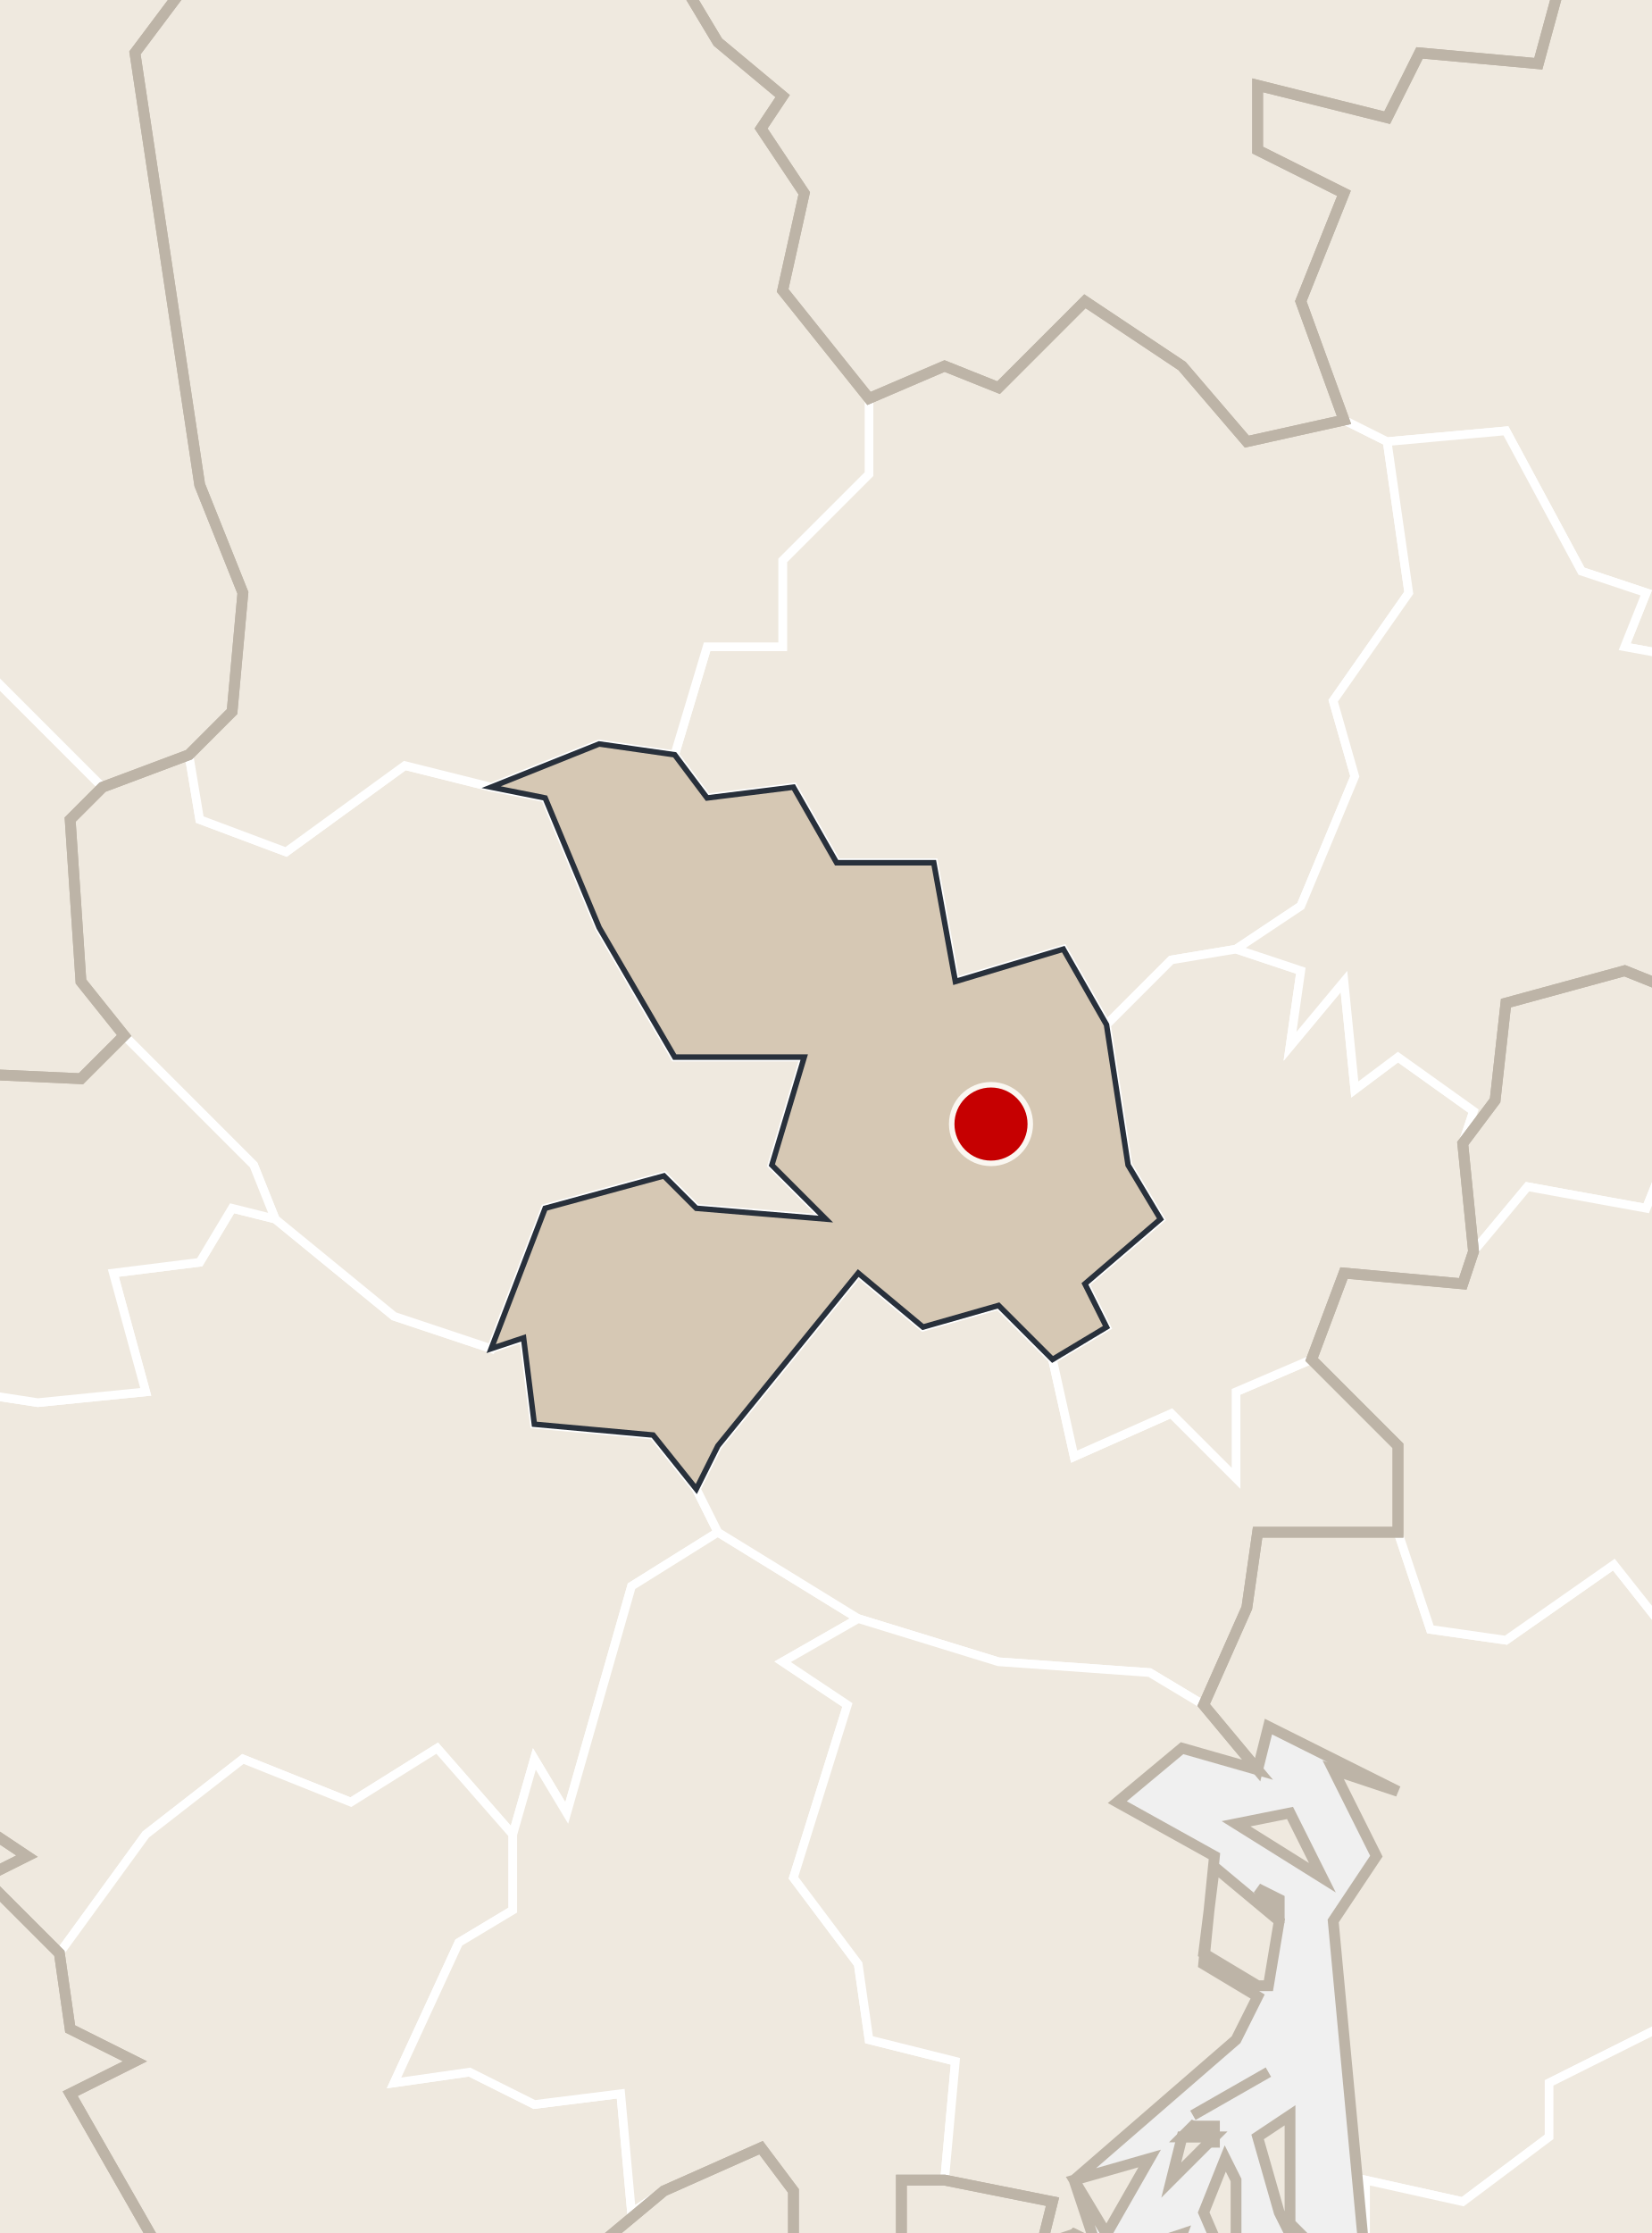
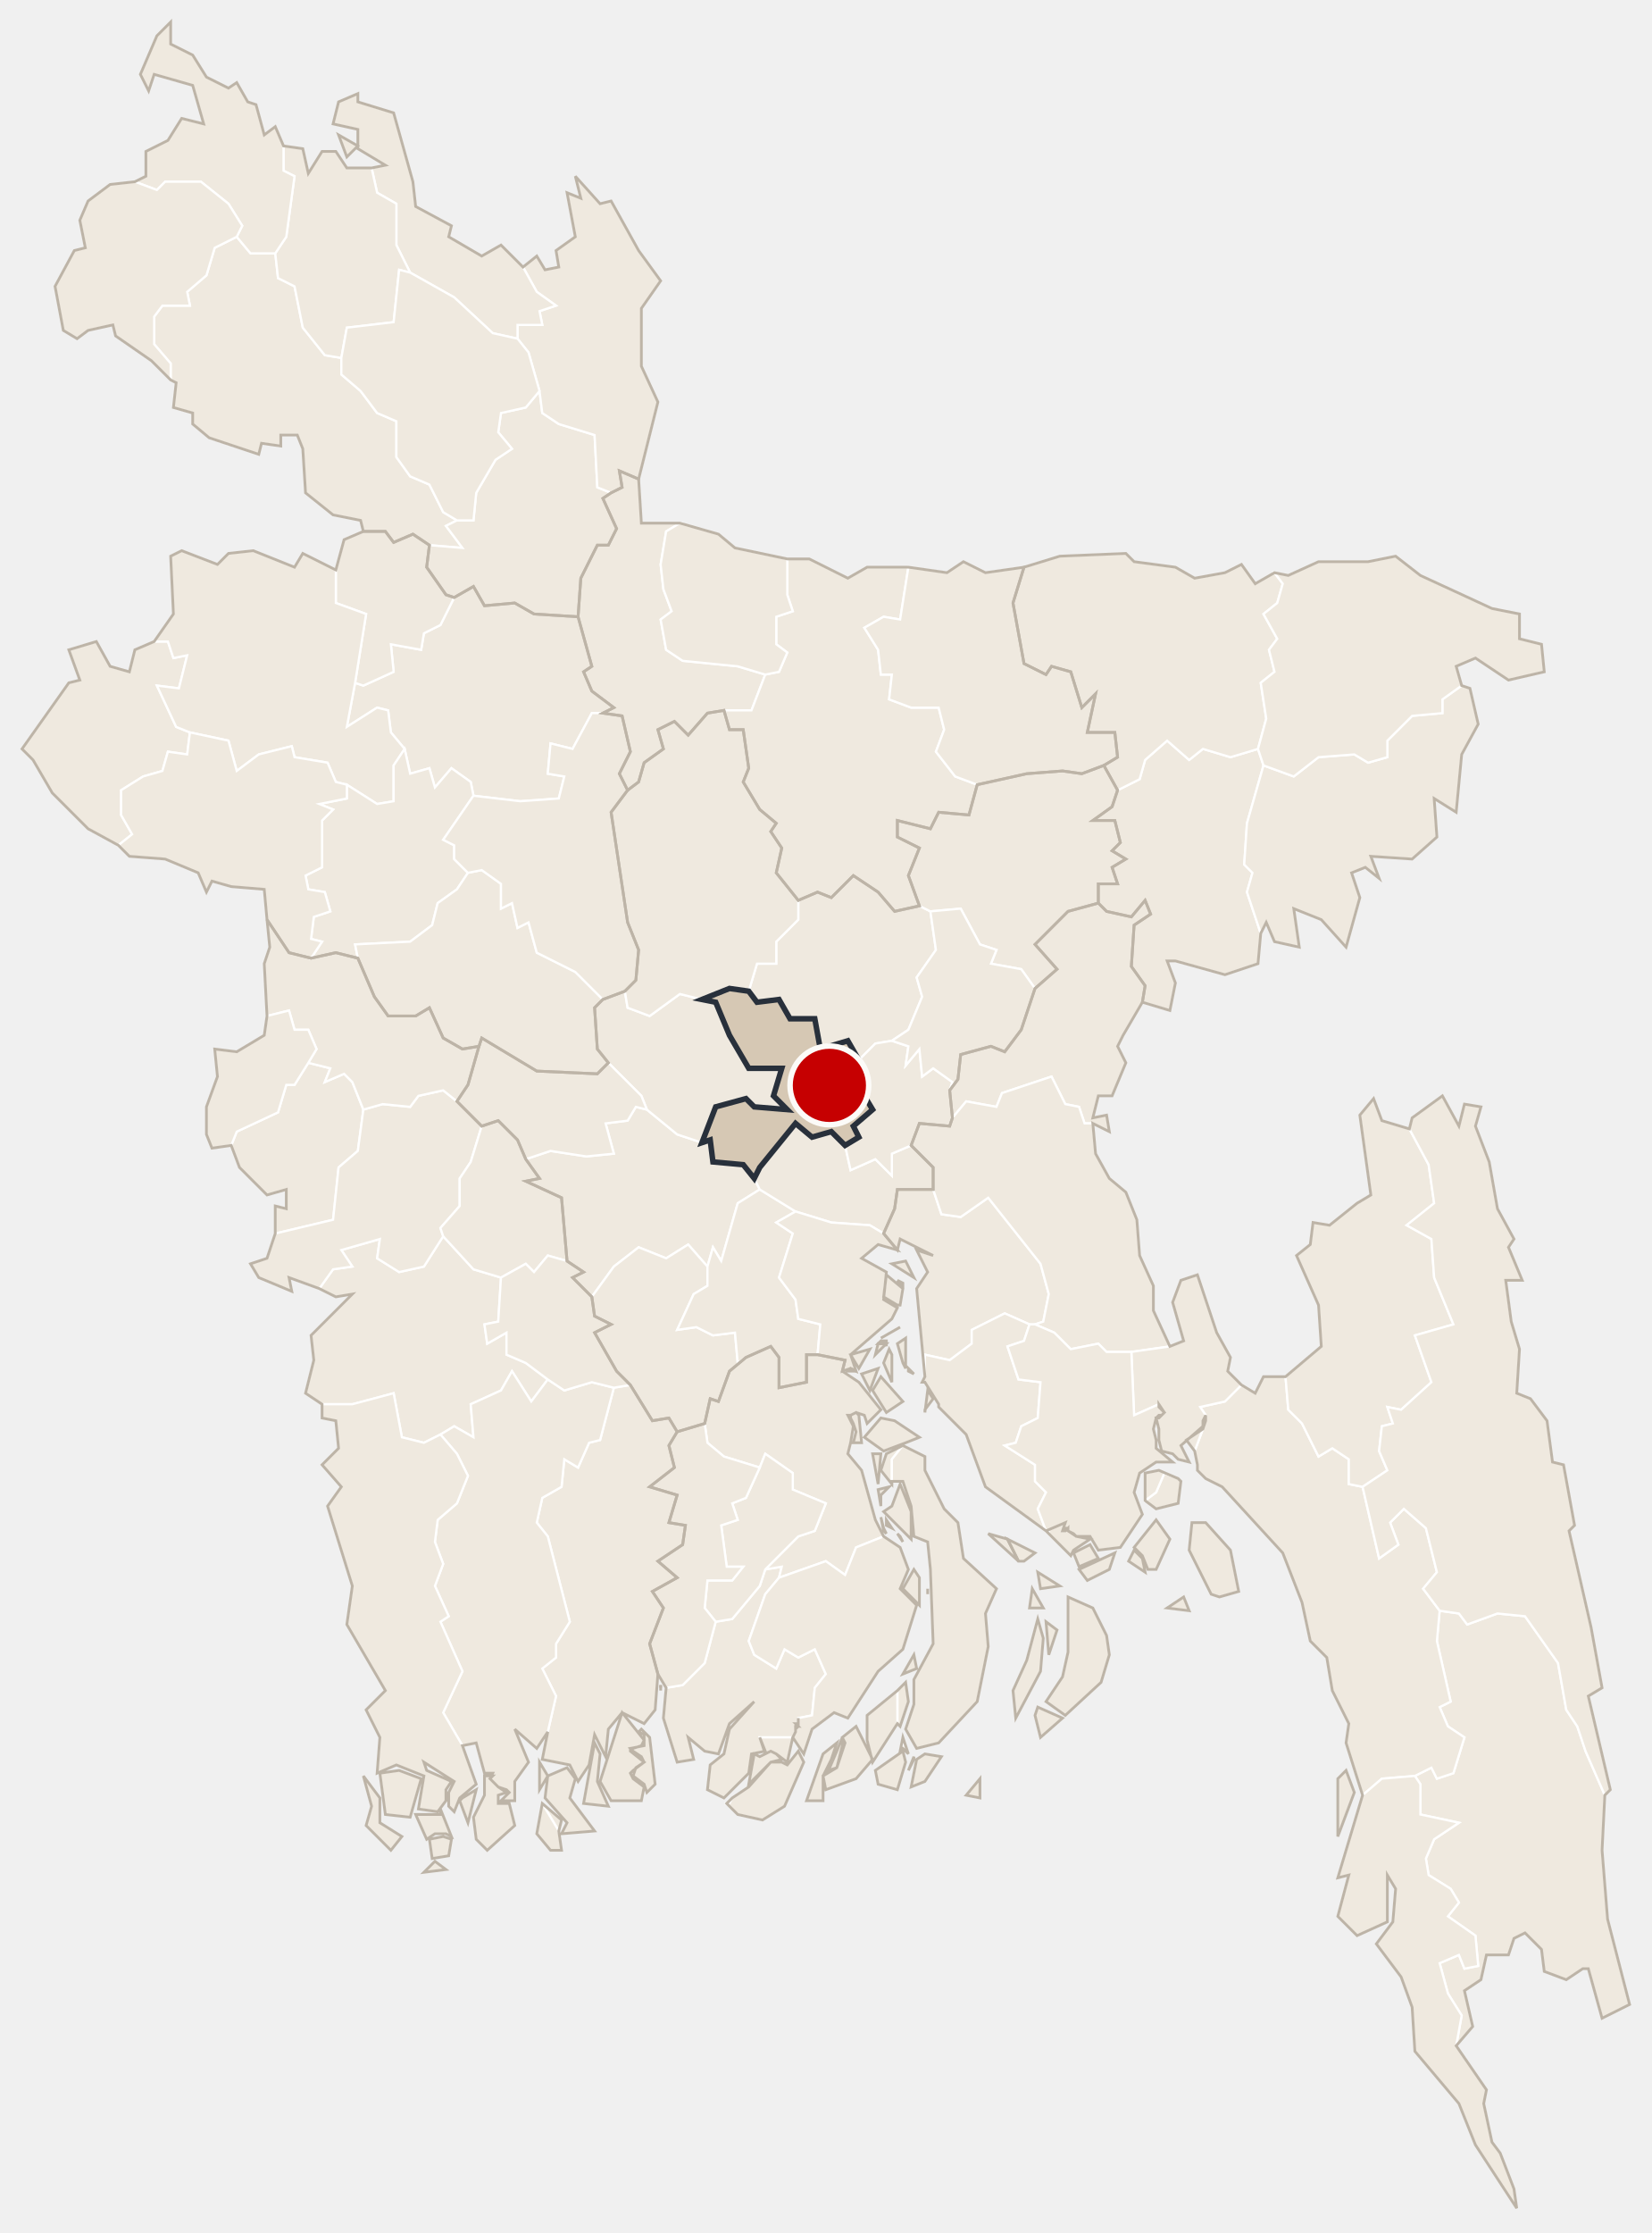
- <svg xmlns="http://www.w3.org/2000/svg" viewBox="209.5 290.1 153.0 206.8">
+ <svg xmlns="http://www.w3.org/2000/svg" viewBox="0 0 600 811">
  <g fill="#EFE9DF" stroke="#FFFFFF" stroke-width=".8">
    <path data-name="Bagerhat" d="M240 613l0 -1l0 2l0 -1zM246 520l-3 -5l-6 1l-8 -13l-6 1l-5 19l-4 1l-4 9l-5 -3l-1 10l-7 4l-2 9l4 5l8 31l-5 8l0 5l-5 4l5 10l-3 13l-2 10l10 2l3 6l4 -6l2 -11l4 8l1 -10l5 -6l8 4l4 -5l1 -13l-3 -11l5 -13l-4 -6l9 -5l-7 -6l9 -6l1 -7l-6 -1l3 -10l-10 -3l9 -7l-2 -8l3 -5zM203 665l1 -4l-7 -6l6 10zM222 654l11 0l1 -5l-4 -3l-1 -2l1 -1l4 -3l-5 -4l0 -1l1 0l3 -1l1 -2l-8 -10l-8 25l4 7zM198 653l8 9l-2 4l12 -1l-9 -12l2 -7l-3 -4l-7 3l-1 8zM218 637l-2 -4l-4 22l9 1l-4 -9l1 -10zM235 651l3 -3l-2 -17l-3 -3l-1 1l2 1l0 2l0 2l-5 1l1 1l3 2l1 2l-3 2l-1 3l4 3l1 3z" />
    <path data-name="Bandarban" d="M575 715l2 0l5 18l10 -5l-8 -31l-2 -25l1 -20l-7 -16l-3 -9l-4 -6l-3 -17l-12 -17l-10 -1l-11 4l-3 -4l-7 -1l-1 11l5 22l-4 2l3 7l6 4l-4 13l-6 2l-2 -4l-6 3l2 3l0 11l14 3l-9 6l-3 7l1 6l8 5l3 5l-4 5l10 7l1 11l-5 1l-2 -5l-7 3l3 11l5 8l-2 11l6 -7l-3 -13l6 -4l2 -9l8 0l2 -6l4 -2l6 6l1 8l8 3l6 -4z" />
    <path data-name="Barguna" d="M274 618l-9 10l-2 9l-5 4l-1 9l6 3l9 -9l1 -7l5 -1l-2 -5l12 0l1 -2l0 -1l0 -1l1 0l-1 -1l1 0l0 -1l0 -1l5 -1l1 -10l4 -5l-4 -9l-6 3l-5 -3l-3 7l-8 -5l-2 -5l6 -17l5 -6l1 -4l-6 1l-2 6l-10 12l-6 1l-4 15l-8 8l-6 1l-1 11l5 16l6 -1l-2 -8l6 5l5 1l4 -11l9 -8zM265 655l1 -2l-2 2l1 0z" />
    <path data-name="Barishal" d="M283 573l17 -6l7 5l4 -10l10 -4l-3 -6l-5 -18l-5 -6l1 -4l1 -6l-1 -2l-1 -2l1 0l2 -1l3 1l1 3l5 -5l-8 -10l-6 -4l1 -4l-10 -2l-4 0l0 10l-10 2l0 -11l-3 -4l-9 4l-6 5l-4 11l-3 -1l-2 9l1 7l6 5l13 4l2 -5l10 7l0 6l12 5l-4 10l-6 2l-12 12l6 -1l-1 4zM322 554l1 0l-1 -2l0 2zM320 551l1 5l0 -1l-1 -4zM325 516l-5 -1l-6 7l7 5l8 -3l5 -2l-9 -6zM336 512l3 -4l-2 -3l-1 8l0 -1zM320 500l-3 5l5 8l6 -4l-8 -9zM311 498l-2 -1l-1 1l3 0zM319 497l-6 2l3 6l3 -8zM323 490l-2 5l3 7l0 -10l-1 -2zM319 488l-1 4l4 -4l-3 0zM320 547l0 -4l3 -3l-4 1l1 6zM319 539l1 -11l-3 0l2 11zM324 538l0 -8l4 -5l-6 3l-2 6l4 5l0 -1zM312 514l-1 -1l-2 1l0 1l1 2l1 3l-1 4l3 0l-1 -10z" />
    <path data-name="Bhola" d="M323 554l1 1l-2 -3l1 2zM324 538l4 0l3 9l1 11l5 2l1 10l1 27l-7 13l0 9l-3 9l4 7l8 -2l14 -15l4 -20l-1 -12l4 -9l-12 -11l-2 -13l-5 -5l-7 -14l0 -5l-8 -4l-4 5l0 8zM327 539l-3 8l-3 2l10 10l0 -10l-4 -10zM337 579l0 -2l0 2zM356 646l-5 6l5 1l0 -7zM336 637l-3 2l-2 10l5 -2l6 -9l-6 -1zM330 637l-2 -6l0 4l1 1l1 1zM327 627l3 -9l-1 -7l-3 3l0 12l1 1zM328 608l5 -2l-1 -5l-4 7zM359 557l11 10l-4 -8l-7 -2zM377 588l-4 15l-5 11l1 10l9 -17l1 -12l-2 -7zM375 577l-1 7l5 0l-4 -7z" />
    <path data-name="Bogura" d="M210 224l-16 -1l-7 -4l-11 1l-4 -7l-7 4l-5 10l-6 3l-1 6l-11 -2l1 10l-11 5l-3 -1l-3 16l11 -7l4 1l1 8l5 6l2 9l7 -2l2 7l6 -7l7 5l1 5l17 2l14 -1l2 -8l-6 -1l1 -11l8 2l7 -13l4 0l4 -2l-8 -6l-3 -7l3 -2l-5 -18z" />
    <path data-name="Brahmanbaria" d="M408 376l7 -12l1 -6l-5 -7l1 -15l6 -4l-2 -5l-5 6l-9 -2l-3 -3l-11 3l-12 12l8 9l-8 7l-5 15l-6 8l-5 -2l-11 3l-1 9l-3 4l1 10l5 -6l11 2l2 -5l18 -6l5 10l5 1l2 6l3 0l6 3l-1 -6l-5 1l2 -8l5 0l5 -12l-3 -6l2 -4z" />
    <path data-name="Chandpur" d="M322 489l0 -2l-2 0l2 1l0 1zM332 499l-2 -2l0 1l2 1zM329 497l0 -11l-3 2l2 7l1 2zM327 482l-7 4l7 -4zM329 458l-5 1l8 5l-3 -6zM339 456l-6 -2l4 8l-4 6l3 32l0 -8l9 2l8 -6l0 -5l12 -6l9 4l2 0l3 -1l2 -10l-3 -11l-19 -24l-10 7l-7 -1l-3 -9l-13 0l-1 7l-4 9l5 6l1 -4l12 6z" />
    <path data-name="Chapainababganj" d="M56 233l-7 3l-2 8l-7 -2l-5 -9l-10 3l4 11l-4 1l-17 24l4 4l7 12l13 13l11 6l5 -4l-4 -7l0 -9l8 -5l7 -2l2 -7l7 1l1 -8l-5 -2l-7 -15l8 1l3 -12l-5 1l-2 -6l-5 0z" />
    <path data-name="Chattogram" d="M523 585l-6 -8l5 -6l-4 -16l-8 -7l-5 5l3 8l-7 5l-6 -26l-5 -1l0 -9l-6 -4l-5 3l-6 -12l-5 -5l-1 -12l-8 0l-3 6l-5 -3l-6 6l-9 2l2 3l0 1l0 1l-1 3l-3 8l1 5l0 1l0 1l3 3l6 3l22 24l7 18l3 14l6 6l2 12l6 12l-1 7l6 19l7 -6l12 -1l6 -3l2 4l6 -2l4 -13l-6 -4l-3 -7l4 -2l-5 -22l1 -11zM443 580l7 -2l-3 -15l-9 -10l-5 0l-1 10l8 16l3 1zM428 537l-5 -2l-3 7l-4 3l4 3l8 -2l1 -8l-1 -1z" />
    <path data-name="Chuadanga" d="M128 393l-3 -3l-7 3l2 -5l-8 -2l-5 8l-3 0l-3 10l-15 7l-2 5l3 8l10 10l7 -2l0 7l-4 -1l0 10l21 -5l2 -19l7 -6l2 -15l-4 -10z" />
    <path data-name="Cox's Bazar" d="M514 645l-12 1l-7 6l-9 30l4 -1l-4 15l7 7l11 -5l0 -17l3 5l-1 12l-6 8l9 12l4 11l1 16l16 19l6 15l15 23l-1 -7l-5 -13l-3 -4l-3 -14l1 -5l-11 -16l2 -11l-5 -8l-3 -11l7 -3l2 5l5 -1l-1 -11l-10 -7l4 -5l-3 -5l-8 -5l-1 -6l3 -7l9 -6l-14 -3l0 -11l-2 -3zM486 667l6 -16l-3 -8l-3 3l0 21z" />
    <path data-name="Cumilla" d="M346 406l-1 3l-11 -1l-3 8l8 8l0 8l3 9l7 1l10 -7l19 24l3 11l-2 10l-3 1l7 3l6 6l10 -2l3 3l9 0l14 -2l-6 -13l0 -9l-5 -11l-1 -13l-4 -10l-6 -5l-5 -9l-1 -11l-3 0l-2 -6l-5 -1l-5 -10l-18 6l-2 5l-11 -2l-5 6z" />
    <path data-name="Dhaka" d="M272 360l-7 -1l-10 4l5 1l5 12l7 12l12 0l-3 10l5 5l-12 -1l-3 -3l-11 3l-5 13l3 -1l1 8l11 1l4 5l2 -4l13 -16l6 5l7 -2l5 5l5 -3l-2 -4l7 -6l-3 -5l-2 -13l-4 -7l-10 3l-2 -11l-9 0l-4 -7l-8 1l-3 -4z" />
    <path data-name="Dinajpur" d="M156 198l12 1l-6 -8l4 -2l-5 -3l-5 -10l-7 -3l-5 -7l0 -13l-7 -3l-6 -8l-7 -6l0 -6l-6 -1l-8 -10l-3 -15l-6 -3l-1 -9l-9 0l-5 -6l-8 4l-3 10l-7 6l1 5l-10 0l-3 4l0 10l6 7l0 6l2 1l-1 9l7 2l0 4l6 5l18 6l1 -4l7 1l0 -4l6 0l2 5l1 16l10 8l10 2l1 4l8 0l3 4l7 -3l6 4z" />
    <path data-name="Faridpur" d="M255 415l-9 -3l-11 -9l-4 -1l-3 5l-8 1l3 11l-10 1l-13 -2l-9 3l5 7l-5 1l13 6l2 23l6 4l-4 2l7 7l8 -11l9 -7l10 4l8 -5l7 8l2 -7l3 5l6 -21l8 -5l-2 -4l-4 -5l-11 -1l-1 -8l-3 1z" />
    <path data-name="Feni" d="M437 519l-6 4l3 4l3 -8zM451 503l-5 -5l1 -5l-5 -9l-7 -21l-6 2l-3 8l4 14l-5 2l-14 2l1 23l9 -4l2 3l-1 1l-1 1l-1 0l1 4l0 4l1 4l4 1l2 2l4 1l-3 -6l8 -7l0 -2l1 -2l-2 -3l9 -2l6 -6z" />
    <path data-name="Gaibandha" d="M222 179l-5 -2l-1 -19l-13 -4l-6 -4l-1 -8l-5 6l-9 2l-1 7l5 6l-6 4l-7 12l-1 10l-6 0l-4 2l6 8l-12 -1l-1 8l7 10l3 1l7 -4l4 7l11 -1l7 4l16 1l1 -14l6 -12l4 0l3 -6l-5 -11l3 -2z" />
    <path data-name="Gazipur" d="M312 385l6 -6l6 -1l6 -4l5 -12l-2 -7l7 -10l-2 -14l-4 -2l-9 2l-6 -7l-9 -6l-8 8l-5 -2l-7 3l0 7l-8 8l0 8l-7 0l-3 10l3 4l8 -1l4 7l9 0l2 11l10 -3l4 7z" />
    <path data-name="Gopalganj" d="M271 493l-3 2l-1 -11l-8 1l-6 -3l-7 1l6 -13l5 -3l0 -7l-7 -8l-8 5l-10 -4l-9 7l-8 11l1 7l6 3l-6 3l8 14l5 5l8 13l6 -1l3 5l10 -3l2 -9l3 1l4 -11l6 -5z" />
    <path data-name="Habiganj" d="M415 364l10 3l2 -10l-3 -8l3 0l18 5l12 -4l1 -11l-5 -15l2 -7l-3 -3l1 -15l6 -21l-2 -6l-10 3l-10 -3l-5 4l-8 -7l-8 7l-2 7l-8 4l-2 6l-7 5l8 0l2 8l-3 3l5 3l-5 3l2 6l-7 0l0 7l3 3l9 2l5 -6l2 5l-6 4l-1 15l5 7l-1 6z" />
    <path data-name="Jamalpur" d="M263 258l10 0l5 -13l-10 -3l-20 -2l-6 -4l-2 -11l4 -3l-3 -8l-1 -9l2 -12l5 -3l-14 0l-1 -16l-7 -3l1 6l-4 2l-3 2l5 11l-3 6l-4 0l-6 12l-1 14l5 18l-3 2l3 7l8 6l-4 2l7 1l3 13l-4 8l3 6l4 -3l2 -7l7 -5l-2 -7l6 -3l5 5l7 -8l6 -1z" />
    <path data-name="Jashore" d="M191 495l-7 -3l0 -8l-7 4l-1 -7l5 -1l1 -16l-10 -3l-11 -12l-7 11l-9 2l-8 -5l1 -7l-14 4l4 6l-7 1l-5 7l6 3l6 -1l-15 15l1 9l-3 12l6 4l11 0l15 -4l3 16l8 2l6 -3l5 -3l7 4l-1 -12l11 -5l4 -7l7 11l6 -8l-8 -6z" />
    <path data-name="Jhalokati" d="M278 570l12 -12l6 -2l4 -10l-12 -5l0 -6l-10 -7l-2 5l-5 11l-5 2l2 6l-6 2l2 15l6 0l-4 5l-9 0l-1 10l4 5l6 -1l10 -12l2 -6z" />
    <path data-name="Jhenaidah" d="M166 400l-5 -4l-9 2l-3 4l-10 -1l-7 2l-2 15l-7 6l-2 19l-21 5l-3 9l-6 2l3 5l12 5l-1 -5l11 4l5 -7l7 -1l-4 -6l14 -4l-1 7l8 5l9 -2l7 -11l-1 -3l7 -8l0 -10l4 -6l4 -13l-9 -9z" />
    <path data-name="Joypurhat" d="M165 217l-3 -1l-7 -10l1 -8l-6 -4l-7 3l-3 -4l-8 0l-7 3l-3 11l0 12l11 4l-4 25l3 1l11 -5l-1 -10l11 2l1 -6l6 -3l5 -10z" />
    <path data-name="Khagrachhari" d="M495 540l9 -6l-3 -7l1 -9l4 -1l-2 -6l5 1l11 -10l-6 -17l14 -4l-7 -17l-1 -14l-9 -5l10 -8l-2 -14l-7 -13l-10 -3l-3 -8l-5 6l4 29l-5 3l-10 8l-6 -1l-1 8l-5 4l8 18l1 15l-13 11l1 12l5 5l6 12l5 -3l6 4l0 9l5 1z" />
    <path data-name="Khulna" d="M223 504l-8 -2l-10 3l-6 -4l-6 8l-7 -11l-4 7l-11 5l1 12l-7 -4l-5 3l6 7l4 8l-4 10l-7 6l-1 8l3 8l-3 8l5 11l-3 2l8 18l-7 15l7 12l5 -1l3 11l3 0l-1 2l3 3l3 1l1 1l-1 1l-2 2l5 0l0 -7l5 -7l-5 -12l8 7l4 -6l3 -13l-5 -10l5 -4l0 -5l5 -8l-8 -31l-4 -5l2 -9l7 -4l1 -10l5 3l4 -9l4 -1l5 -19zM197 655l-2 11l5 6l4 0l-1 -7l-6 -10zM196 640l0 10l3 -5l-3 -5zM167 654l3 8l3 -12l-5 3l-1 1zM179 645l-3 0l0 7l-4 8l1 8l4 4l10 -9l-2 -8l-4 0l0 -3l3 -1l-3 -2l-3 -3l1 -1z" />
    <path data-name="Kishoreganj" d="M399 328l0 -7l7 0l-2 -6l5 -3l-5 -3l3 -3l-2 -8l-8 0l7 -5l2 -6l-5 -9l-8 3l-7 -1l-13 1l-18 4l-3 11l-11 -1l-3 6l-12 -3l0 6l8 4l-4 10l4 11l4 2l11 -1l7 13l6 2l-2 5l11 2l5 7l8 -7l-8 -9l12 -12l11 -3z" />
    <path data-name="Kurigram" d="M232 174l7 -28l-6 -13l0 -21l7 -10l-8 -11l-10 -18l-4 1l-9 -10l2 8l-5 -2l3 16l-7 5l1 6l-5 1l-3 -5l-5 4l5 9l7 5l-6 2l1 5l-9 0l0 5l4 5l4 14l1 8l6 4l13 4l1 19l5 2l4 -2l-1 -6l7 3z" />
    <path data-name="Kushtia" d="M174 380l-6 1l-7 -4l-5 -11l-5 3l-10 0l-5 -7l-6 -14l-8 -2l-9 2l-8 -2l-8 -12l1 10l-2 6l1 19l8 -2l2 7l5 0l3 7l-3 5l8 2l-2 5l7 -3l3 3l4 10l7 -2l10 1l3 -4l9 -2l5 4l4 -6l4 -14z" />
    <path data-name="Lakshmipur" d="M370 567l2 0l4 -3l-10 -5l4 8zM341 511l10 10l7 19l22 16l-3 -8l3 -6l-4 -4l0 -6l-11 -7l4 -1l2 -6l6 -3l1 -13l-8 -1l-4 -12l6 -2l2 -6l-9 -4l-12 6l0 5l-8 6l-9 -2l0 8l-1 2l1 0l5 8l0 1zM381 556l-1 0l1 1l0 -1z" />
    <path data-name="Lalmonirhat" d="M190 97l-8 -8l-7 4l-12 -7l1 -4l-13 -7l-1 -9l-7 -25l-13 -4l0 -3l-7 3l-2 8l9 2l0 7l10 6l-5 1l2 9l7 4l0 15l5 10l16 9l14 13l9 2l0 -5l9 0l-1 -5l6 -2l-7 -5l-5 -9zM123 49l3 8l4 -4l-7 -4z" />
    <path data-name="Madaripur" d="M297 492l1 -11l-8 -2l-1 -7l-6 -8l5 -16l-6 -4l7 -4l-13 -8l-8 5l-6 21l-3 -5l-2 7l0 7l-5 3l-6 13l7 -1l6 3l8 -1l1 11l3 -2l9 -4l3 4l0 11l10 -2l0 -10l4 0z" />
    <path data-name="Magura" d="M191 421l-3 -7l-7 -7l-6 2l-4 13l-4 6l0 10l-7 8l1 3l11 12l10 3l9 -5l3 3l5 -6l7 2l-2 -23l-13 -6l5 -1l-5 -7z" />
    <path data-name="Manikganj" d="M255 363l-8 -2l-11 8l-8 -3l-1 -6l-8 3l-3 3l1 15l4 5l12 12l2 5l11 9l9 3l5 -13l11 -3l3 3l12 1l-5 -5l3 -10l-12 0l-7 -12l-5 -12l-5 -1z" />
    <path data-name="Meherpur" d="M112 386l3 -5l-3 -7l-5 0l-2 -7l-8 2l-1 7l-10 6l-8 -1l1 10l-4 11l0 10l2 5l7 -1l2 -5l15 -7l3 -10l3 0l5 -8z" />
    <path data-name="Moulvibazar" d="M458 339l2 -4l3 7l9 2l-2 -14l10 4l9 10l5 -18l-3 -9l5 -2l5 4l-3 -8l15 1l9 -8l-1 -14l8 5l2 -21l6 -11l-3 -13l-3 -1l-7 5l0 5l-11 1l-9 9l0 6l-7 2l-5 -3l-13 1l-9 7l-11 -4l-6 21l-1 15l3 3l-2 7l5 15z" />
    <path data-name="Munshiganj" d="M339 432l0 -8l-8 -8l-7 3l0 8l-6 -6l-9 4l-2 -9l-5 -5l-7 2l-6 -5l-13 16l-2 4l2 4l13 8l13 4l14 1l5 3l4 -9l1 -7l13 0z" />
    <path data-name="Mymensingh" d="M334 329l-4 -11l4 -10l-8 -4l0 -6l12 3l3 -6l11 1l3 -11l-8 -3l-7 -9l3 -8l-2 -8l-10 0l-8 -3l1 -9l-4 0l-1 -9l-5 -8l7 -4l6 1l3 -19l-15 0l-7 4l-14 -7l-8 0l0 13l2 6l-6 2l0 10l4 3l-3 7l-5 1l-5 13l-10 0l2 7l5 0l2 14l-2 5l6 10l6 5l-2 3l4 6l-2 9l8 10l7 -3l5 2l8 -8l9 6l6 7l9 -2z" />
    <path data-name="Naogaon" d="M129 248l4 -25l-11 -4l0 -12l-12 -6l-3 5l-15 -6l-9 1l-4 4l-13 -5l-4 2l1 21l-7 10l5 0l2 6l5 -1l-3 12l-8 -1l7 15l5 2l14 3l3 11l8 -6l12 -3l1 4l12 2l3 7l4 1l11 7l6 -1l0 -13l4 -6l-5 -6l-1 -8l-4 -1l-11 7l3 -16z" />
    <path data-name="Narail" d="M206 458l-7 -2l-5 6l-3 -3l-9 5l-1 16l-5 1l1 7l7 -4l0 8l7 3l8 6l6 4l10 -3l8 2l6 -1l-5 -5l-8 -14l6 -3l-6 -3l-1 -7l-7 -7l4 -2l-6 -4z" />
    <path data-name="Narayanganj" d="M345 396l1 -3l-7 -5l-4 3l-1 -10l-5 6l1 -7l-6 -2l-6 1l-6 6l2 13l3 5l-7 6l2 4l-5 3l2 9l9 -4l6 6l0 -8l7 -3l3 -8l11 1l1 -3l-1 -10z" />
    <path data-name="Narsingdi" d="M376 359l-5 -7l-11 -2l2 -5l-6 -2l-7 -13l-11 1l2 14l-7 10l2 7l-5 12l-6 4l6 2l-1 7l5 -6l1 10l4 -3l7 5l-1 3l3 -4l1 -9l11 -3l5 2l6 -8l5 -15z" />
    <path data-name="Natore" d="M130 348l-1 -5l20 -1l8 -6l2 -8l7 -5l4 -6l-5 -5l0 -5l-4 -2l11 -16l-1 -5l-7 -5l-6 7l-2 -7l-7 2l-2 -9l-4 6l0 13l-6 1l-11 -7l0 5l-10 2l5 2l-4 4l0 17l-6 3l1 5l6 1l2 7l-6 2l-1 8l4 1l-4 6l9 -2l8 2z" />
    <path data-name="Netrakona" d="M401 278l5 -3l-1 -9l-10 0l3 -14l-5 5l-4 -13l-7 -2l-2 3l-8 -4l-4 -22l4 -13l-14 2l-8 -4l-6 4l-14 -2l-3 19l-6 -1l-7 4l5 8l1 9l4 0l-1 9l8 3l10 0l2 8l-3 8l7 9l8 3l18 -4l13 -1l7 1l8 -3z" />
    <path data-name="Nilphamari" d="M124 130l2 -11l17 -2l2 -19l4 1l-5 -10l0 -15l-7 -4l-2 -9l-9 0l-4 -6l-5 0l-5 8l-2 -9l-7 -1l0 9l4 2l-3 22l-4 6l1 9l6 3l3 15l8 10l6 1z" />
    <path data-name="Noakhali" d="M374 481l-2 6l-6 2l4 12l8 1l-1 13l-6 3l-2 6l-4 1l11 7l0 6l4 4l-3 6l3 8l7 -3l-1 3l1 -1l1 0l0 1l2 1l1 1l5 0l3 5l8 -1l8 -12l-3 -8l2 -7l6 -4l6 0l-6 -5l0 -3l-1 -4l1 -4l1 -1l1 0l1 -1l-1 -1l-1 -1l0 -1l-9 4l-1 -23l-9 0l-3 -3l-10 2l-6 -6l-7 -3l-2 0zM435 534l3 3l-3 -3zM428 537l-7 -3l-5 1l0 10l4 -3l3 -7l5 2zM381 557l8 8l1 -2l6 -4l-5 -1l-3 -2l0 -1l-1 1l-1 0l1 -3l-7 3l1 0l0 1zM376 623l2 8l8 -7l-9 -4l-1 3zM381 601l3 -9l-4 -3l1 12zM420 552l-8 10l3 3l2 5l3 0l5 -11l-5 -7zM397 584l-9 -4l0 20l-2 9l-6 9l7 5l13 -12l3 -10l-1 -7l-5 -10zM432 585l-2 -5l-6 4l8 1zM385 576l-8 -5l1 6l7 -1zM403 570l2 -6l-13 6l3 4l8 -4zM396 561l-6 3l2 5l7 -3l-3 -5zM415 566l-3 -3l-2 4l6 4l-1 -5z" />
    <path data-name="Pabna" d="M219 363l-10 -10l-14 -7l-3 -11l-4 2l-2 -9l-4 2l0 -9l-7 -5l-5 1l-4 6l-7 5l-2 8l-8 6l-20 1l1 5l6 14l5 7l10 0l5 -3l5 11l7 4l6 -1l1 -3l20 12l22 1l4 -4l-4 -5l-1 -15l3 -3z" />
    <path data-name="Panchagarh" d="M100 92l4 -6l3 -22l-4 -2l0 -9l-3 -7l-4 3l-3 -11l-3 -1l-4 -7l-3 2l-8 -4l-5 -8l-8 -4l0 -8l-5 5l-6 14l3 6l2 -6l14 4l4 14l-8 -2l-5 8l-8 4l0 9l-4 2l8 3l3 -3l13 0l10 8l5 8l-2 4l5 6l9 0z" />
    <path data-name="Patuakhali" d="M290 624l0 3l-1 1l0 1l-1 2l4 6l3 -9l8 -6l5 2l11 -17l9 -8l5 -16l-6 -6l3 -7l-3 -8l-6 -4l-10 4l-4 10l-7 -5l-17 6l-5 6l-6 17l2 5l8 5l3 -7l5 3l6 -3l4 9l-4 5l-1 10l-5 1zM276 631l2 6l2 -1l2 1l4 3l2 -9l-12 0zM264 655l4 4l9 2l8 -5l7 -16l-2 -4l-4 5l-2 -1l-4 0l-8 9l-6 4l-1 2l-1 0zM322 554l2 1l-1 -1l-1 0zM322 557l-1 -2l0 1l1 1zM328 635l0 -4l-1 5l1 -1zM326 614l-11 9l0 9l2 8l9 -14l0 -12zM326 557l2 3l-1 -2l-1 -1zM331 641l1 -2l0 -1l-2 5l1 -2zM334 573l-2 -3l-4 7l6 6l0 -10zM311 627l-5 4l1 2l-3 9l-5 3l1 5l11 -4l6 -7l-6 -12zM280 636l-4 2l-2 -1l-2 11l6 -6l2 -2l4 -1l-2 -2l-2 -1zM329 640l-1 -4l-10 7l1 5l7 2l3 -10zM299 648l0 -3l3 -6l2 -6l-5 4l-6 17l6 0l0 -6zM306 634l0 -3l-2 5l-3 7l3 -1l2 -8z" />
    <path data-name="Pirojpur" d="M260 589l-4 -5l1 -10l9 0l4 -5l-6 0l-2 -15l6 -2l-2 -6l5 -2l5 -11l-13 -4l-6 -5l-1 -7l-10 3l-3 5l2 8l-9 7l10 3l-3 10l6 1l-1 7l-9 6l7 6l-9 5l4 6l-5 13l3 11l3 5l6 -1l8 -8l4 -15zM240 613l0 -1l0 1z" />
    <path data-name="Rajbari" d="M235 403l-2 -5l-12 -12l-4 4l-22 -1l-20 -12l-1 3l-4 14l-4 6l9 9l6 -2l7 7l3 7l9 -3l13 2l10 -1l-3 -11l8 -1l3 -5l4 1z" />
    <path data-name="Rajshahi" d="M113 348l4 -6l-4 -1l1 -8l6 -2l-2 -7l-6 -1l-1 -5l6 -3l0 -17l4 -4l-5 -2l10 -2l0 -5l-4 -1l-3 -7l-12 -2l-1 -4l-12 3l-8 6l-3 -11l-14 -3l-1 8l-7 -1l-2 7l-7 2l-8 5l0 9l4 7l-5 4l4 4l13 1l12 5l3 7l2 -4l7 2l12 1l1 11l8 12l8 2z" />
    <path data-name="Rangamati" d="M583 652l2 -2l-8 -34l5 -3l-4 -22l-8 -35l2 -2l-4 -22l-4 -1l-2 -15l-6 -8l-5 -2l1 -16l-3 -10l-2 -15l6 0l-5 -12l2 -3l-6 -11l-3 -17l-5 -13l2 -7l-6 -1l-2 8l-6 -11l-11 8l-1 4l7 13l2 14l-10 8l9 5l1 14l7 17l-14 4l6 17l-11 10l-5 -1l2 6l-4 1l-1 9l3 7l-9 6l6 26l7 -5l-3 -8l5 -5l8 7l4 16l-5 6l6 8l7 1l3 4l11 -4l10 1l12 17l3 17l4 6l3 9l7 16z" />
    <path data-name="Rangpur" d="M166 189l6 0l1 -10l7 -12l6 -4l-5 -6l1 -7l9 -2l5 -6l-4 -14l-4 -5l-9 -2l-14 -13l-16 -9l-4 -1l-2 19l-17 2l-2 11l0 6l7 6l6 8l7 3l0 13l5 7l7 3l5 10l5 3z" />
    <path data-name="Satkhira" d="M117 510l0 5l5 1l1 10l-6 6l7 8l-5 7l9 29l-2 14l14 24l-7 7l5 10l-1 13l7 -3l10 4l-2 12l7 1l3 -4l0 -4l2 -3l-9 -4l-1 -3l11 7l-2 4l0 5l2 2l2 -5l6 -5l-5 -14l-7 -12l7 -15l-8 -18l3 -2l-5 -11l3 -8l-3 -8l1 -8l7 -6l4 -10l-4 -8l-6 -7l-6 3l-8 -2l-3 -16l-15 4l-11 0zM158 676l-4 4l8 -1l-4 -3zM161 667l-5 1l1 7l6 -1l1 -6l-3 -1zM160 657l0 2l-9 0l4 9l3 -2l4 0l2 1l-4 -10zM146 667l-8 -5l0 -9l-6 -8l3 11l-2 7l9 9l4 -5zM145 643l-7 1l2 15l9 1l4 -14l-8 -3z" />
    <path data-name="Shariatpur" d="M306 498l3 -1l2 1l-2 -6l15 -13l2 -4l-5 -3l1 -10l-9 -5l6 -5l7 2l-5 -6l-5 -3l-14 -1l-13 -4l-7 4l6 4l-5 16l6 8l1 7l8 2l-1 11l10 2l-1 4zM322 488l-2 -1l-1 1l3 0zM327 474l1 -6l-6 -5l-1 8l5 3l1 0zM328 466l-2 -1l2 2l0 -1zM316 490l-7 2l3 5l4 -7z" />
    <path data-name="Sherpur" d="M278 245l5 -1l3 -7l-4 -3l0 -10l6 -2l-2 -6l0 -13l-19 -4l-6 -5l-14 -4l-5 3l-2 12l1 9l3 8l-4 3l2 11l6 4l20 2l10 3z" />
    <path data-name="Sirajganj" d="M227 360l4 -4l1 -11l-4 -10l-6 -40l6 -8l-3 -6l4 -8l-3 -13l-7 -1l-4 0l-7 13l-8 -2l-1 11l6 1l-2 8l-14 1l-17 -2l-11 16l4 2l0 5l5 5l5 -1l7 5l0 9l4 -2l2 9l4 -2l3 11l14 7l10 10l8 -3z" />
    <path data-name="Sunamganj" d="M406 287l8 -4l2 -7l8 -7l8 7l5 -4l10 3l10 -3l3 -11l-2 -13l5 -4l-2 -8l3 -4l-5 -9l5 -4l2 -7l-3 -4l-7 4l-5 -7l-6 3l-11 2l-7 -4l-15 -2l-3 -3l-24 1l-13 4l-4 13l4 22l8 4l2 -3l7 2l4 13l5 -5l-3 14l10 0l1 9l-5 3l5 9z" />
    <path data-name="Sylhet" d="M459 278l11 4l9 -7l13 -1l5 3l7 -2l0 -6l9 -9l11 -1l0 -5l7 -5l-2 -7l7 -3l12 8l13 -3l-1 -10l-8 -2l0 -9l-10 -2l-26 -12l-9 -7l-10 2l-18 0l-11 5l-5 -1l3 4l-2 7l-5 4l5 9l-3 4l2 8l-5 4l2 13l-3 11l2 6z" />
    <path data-name="Tangail" d="M272 360l3 -10l7 0l0 -8l8 -8l0 -7l-8 -10l2 -9l-4 -6l2 -3l-6 -5l-6 -10l2 -5l-2 -14l-5 0l-2 -7l-6 1l-7 8l-5 -5l-6 3l2 7l-7 5l-2 7l-4 3l-6 8l6 40l4 10l-1 11l-4 4l1 6l8 3l11 -8l8 2l10 -4l7 1z" />
    <path data-name="Thakurgaon" d="M86 86l2 -4l-5 -8l-10 -8l-13 0l-3 3l-8 -3l-9 1l-8 6l-3 7l2 10l-4 1l-7 13l3 16l5 3l4 -3l9 -2l1 4l13 9l7 7l0 -6l-6 -7l0 -10l3 -4l10 0l-1 -5l7 -6l3 -10l8 -4z" />
  </g>
  <g fill="none" stroke="#BDB4A7" stroke-width="1" pointer-events="none">
    <path d="M274 618l-9 10l-2 9l-5 4l-1 9l6 3l9 -9l1 -7l5 -1l-2 -5l2 6l2 -1l2 1l4 3l2 -9l1 -2l0 -1l0 -1l1 0l-1 -1l1 0l0 -1l0 -1l0 3l-1 1l0 1l-1 2l4 6l3 -9l8 -6l5 2l11 -17l9 -8l5 -16l-6 -6l3 -7l-3 -8l-6 -4l-3 -6l-5 -18l-5 -6l1 -4l1 -6l-1 -2l-1 -2l1 0l2 -1l3 1l1 3l5 -5l-8 -10l-6 -4l1 -4l-10 -2l-4 0l0 10l-10 2l0 -11l-3 -4l-9 4l-6 5l-4 11l-3 -1l-2 9l-10 3l-3 5l2 8l-9 7l10 3l-3 10l6 1l-1 7l-9 6l7 6l-9 5l4 6l-5 13l3 11l3 5l-1 11l5 16l6 -1l-2 -8l6 5l5 1l4 -11l9 -8zM240 613l0 -1l0 1zM264 655l4 4l9 2l8 -5l7 -16l-2 -4l-4 5l-2 -1l-4 0l-8 9l-6 4l-2 2zM322 554l2 1l-2 -3l0 2zM320 551l1 5l1 1l-1 -2l-1 -4zM325 516l-5 -1l-6 7l7 5l8 -3l5 -2l-9 -6zM336 512l3 -4l-2 -3l-1 8l0 -1zM320 500l-3 5l5 8l6 -4l-8 -9zM311 498l-2 -1l-1 1l3 0zM319 497l-6 2l3 6l3 -8zM323 490l-2 5l3 7l0 -10l-1 -2zM319 488l-1 4l4 -4l-3 0zM320 547l0 -4l3 -3l-4 1l1 6zM319 539l1 -11l-3 0l2 11zM324 538l4 0l3 9l1 11l5 2l1 10l1 27l-7 13l0 9l-3 9l4 7l8 -2l14 -15l4 -20l-1 -12l4 -9l-12 -11l-2 -13l-5 -5l-7 -14l0 -5l-8 -4l-6 3l-2 6l4 5l0 -1zM312 514l-1 -1l-2 1l0 1l1 2l1 3l-1 4l3 0l-1 -10zM327 539l-3 8l-3 2l10 10l0 -10l-4 -10zM337 579l0 -2l0 2zM356 646l-5 6l5 1l0 -7zM336 637l-3 2l-2 10l5 -2l6 -9l-6 -1zM330 637l-2 -6l-1 5l1 -1l1 1l1 1zM327 627l3 -9l-1 -7l-3 3l-11 9l0 9l2 8l9 -14l1 1zM328 608l5 -2l-1 -5l-4 7zM359 557l11 10l-4 -8l-7 -2zM377 588l-4 15l-5 11l1 10l9 -17l1 -12l-2 -7zM375 577l-1 7l5 0l-4 -7zM326 557l2 3l-1 -2l-1 -1zM331 641l1 -2l0 -1l-2 5l1 -2zM334 573l-2 -3l-4 7l6 6l0 -10zM311 627l-5 4l1 2l-3 9l-5 3l1 5l11 -4l6 -7l-6 -12zM280 636l-4 2l-2 -1l-2 11l6 -6l2 -2l4 -1l-2 -2l-2 -1zM329 640l-1 -4l-10 7l1 5l7 2l3 -10zM299 648l0 -3l3 -6l2 -6l-5 4l-6 17l6 0l0 -6zM306 634l0 -3l-2 5l-3 7l3 -1l2 -8z" />
    <path d="M322 488l0 1l0 -2l-2 0l2 1zM370 567l2 0l4 -3l-10 -5l4 8zM575 715l2 0l5 18l10 -5l-8 -31l-2 -25l1 -20l2 -2l-8 -34l5 -3l-4 -22l-8 -35l2 -2l-4 -22l-4 -1l-2 -15l-6 -8l-5 -2l1 -16l-3 -10l-2 -15l6 0l-5 -12l2 -3l-6 -11l-3 -17l-5 -13l2 -7l-6 -1l-2 8l-6 -11l-11 8l-1 4l-10 -3l-3 -8l-5 6l4 29l-5 3l-10 8l-6 -1l-1 8l-5 4l8 18l1 15l-13 11l-8 0l-3 6l-5 -3l-5 -5l1 -5l-5 -9l-7 -21l-6 2l-3 8l4 14l-5 2l-6 -13l0 -9l-5 -11l-1 -13l-4 -10l-6 -5l-5 -9l-1 -11l6 3l-1 -6l-5 1l2 -8l5 0l5 -12l-3 -6l2 -4l7 -12l1 -6l-5 -7l1 -15l6 -4l-2 -5l-5 6l-9 -2l-3 -3l-11 3l-12 12l8 9l-8 7l-5 15l-6 8l-5 -2l-11 3l-1 9l-3 4l1 10l-1 3l-11 -1l-3 8l8 8l0 8l-13 0l-1 7l-4 9l5 6l1 -4l12 6l-6 -2l4 8l-4 6l3 32l-1 2l1 0l5 8l0 1l10 10l7 19l22 16l7 -3l-1 3l1 -1l1 0l0 1l2 1l1 1l5 0l3 5l8 -1l8 -12l-3 -8l2 -7l6 -4l6 0l-6 -5l0 -3l-1 -4l1 -4l1 -1l1 0l1 -1l-1 -1l-1 -1l0 -1l2 3l-1 1l-1 1l-1 0l1 4l0 4l1 4l4 1l2 2l4 1l-3 -6l8 -7l0 -2l1 -2l0 1l0 1l-1 3l-6 4l3 4l1 5l0 1l0 1l3 3l6 3l22 24l7 18l3 14l6 6l2 12l6 12l-1 7l6 19l-9 30l4 -1l-4 15l7 7l11 -5l0 -17l3 5l-1 12l-6 8l9 12l4 11l1 16l16 19l6 15l15 23l-1 -7l-5 -13l-3 -4l-3 -14l1 -5l-11 -16l6 -7l-3 -13l6 -4l2 -9l8 0l2 -6l4 -2l6 6l1 8l8 3l6 -4zM332 499l-2 -2l0 1l2 1zM329 497l0 -11l-3 2l2 7l1 2zM327 482l-7 4l7 -4zM329 458l-5 1l8 5l-3 -6zM443 580l7 -2l-3 -15l-9 -10l-5 0l-1 10l8 16l3 1zM428 537l-7 -3l-5 1l0 10l4 3l8 -2l1 -8l-1 -1zM486 667l6 -16l-3 -8l-3 3l0 21zM381 557l8 8l1 -2l6 -4l-5 -1l-3 -2l0 -1l-1 1l-1 0l1 -3l-7 3l1 1zM376 623l2 8l8 -7l-9 -4l-1 3zM381 601l3 -9l-4 -3l1 12zM420 552l-8 10l3 3l2 5l3 0l5 -11l-5 -7zM397 584l-9 -4l0 20l-2 9l-6 9l7 5l13 -12l3 -10l-1 -7l-5 -10zM432 585l-2 -5l-6 4l8 1zM385 576l-8 -5l1 6l7 -1zM403 570l2 -6l-13 6l3 4l8 -4zM396 561l-6 3l2 5l7 -3l-3 -5zM415 566l-3 -3l-2 4l6 4l-1 -5z" />
    <path d="M215 471l1 7l6 3l-6 3l8 14l5 5l8 13l6 -1l3 5l10 -3l2 -9l3 1l4 -11l6 -5l9 -4l3 4l0 11l10 -2l0 -10l4 0l10 2l-1 4l3 -1l2 1l-2 -6l15 -13l2 -4l-5 -3l1 -10l-9 -5l6 -5l7 2l-5 -6l4 -9l1 -7l13 0l0 -8l-8 -8l3 -8l11 1l1 -3l-1 -10l3 -4l1 -9l11 -3l5 2l6 -8l5 -15l8 -7l-8 -9l12 -12l11 -3l0 -7l7 0l-2 -6l5 -3l-5 -3l3 -3l-2 -8l-8 0l7 -5l2 -6l-5 -9l-8 3l-7 -1l-13 1l-18 4l-3 11l-11 -1l-3 6l-12 -3l0 6l8 4l-4 10l4 11l-9 2l-6 -7l-9 -6l-8 8l-5 -2l-7 3l-8 -10l2 -9l-4 -6l2 -3l-6 -5l-6 -10l2 -5l-2 -14l-5 0l-2 -7l-6 1l-7 8l-5 -5l-6 3l2 7l-7 5l-2 7l-4 3l-6 8l6 40l4 10l-1 11l-4 4l-8 3l-3 3l1 15l4 5l-4 4l-22 -1l-20 -12l-1 3l-4 14l-4 6l9 9l6 -2l7 7l3 7l5 7l-5 1l13 6l2 23l6 4l-4 2l7 7zM322 488l-2 -1l-1 1l3 0zM327 474l1 -6l-6 -5l-1 8l5 3l1 0zM328 466l-2 -1l2 2l0 -1zM316 490l-7 2l3 5l4 -7z" />
    <path d="M240 613l0 -1l0 2l0 -1zM246 520l-3 -5l-6 1l-8 -13l-5 -5l-8 -14l6 -3l-6 -3l-1 -7l-7 -7l4 -2l-6 -4l-2 -23l-13 -6l5 -1l-5 -7l-3 -7l-7 -7l-6 2l-9 -9l4 -6l4 -14l-6 1l-7 -4l-5 -11l-5 3l-10 0l-5 -7l-6 -14l-8 -2l-9 2l-8 -2l-8 -12l1 10l-2 6l1 19l-1 7l-10 6l-8 -1l1 10l-4 11l0 10l2 5l7 -1l3 8l10 10l7 -2l0 7l-4 -1l0 10l-3 9l-6 2l3 5l12 5l-1 -5l11 4l6 3l6 -1l-15 15l1 9l-3 12l6 4l0 5l5 1l1 10l-6 6l7 8l-5 7l9 29l-2 14l14 24l-7 7l5 10l-1 13l7 -3l10 4l-2 12l7 1l3 -4l0 -4l2 -3l-9 -4l-1 -3l11 7l-2 4l0 5l2 2l2 -5l6 -5l-5 -14l5 -1l3 11l3 0l-1 2l3 3l3 1l1 1l-1 1l-2 2l5 0l0 -7l5 -7l-5 -12l8 7l4 -6l-2 10l10 2l3 6l4 -6l2 -11l4 8l1 -10l5 -6l8 4l4 -5l1 -13l-3 -11l5 -13l-4 -6l9 -5l-7 -6l9 -6l1 -7l-6 -1l3 -10l-10 -3l9 -7l-2 -8l3 -5zM197 655l-2 11l5 6l4 0l-1 -7l1 -4l-7 -6zM222 654l11 0l1 -5l-4 -3l-1 -2l1 -1l4 -3l-5 -4l0 -1l1 0l3 -1l1 -2l-8 -10l-8 25l4 7zM198 653l8 9l-2 4l12 -1l-9 -12l2 -7l-3 -4l-7 3l-1 8zM218 637l-2 -4l-4 22l9 1l-4 -9l1 -10zM235 651l3 -3l-2 -17l-3 -3l-1 1l2 1l0 2l0 2l-5 1l1 1l3 2l1 2l-3 2l-1 3l4 3l1 3zM196 640l0 10l3 -5l-3 -5zM167 654l3 8l3 -12l-5 3l-1 1zM179 645l-3 0l0 7l-4 8l1 8l4 4l10 -9l-2 -8l-4 0l0 -3l3 -1l-3 -2l-3 -3l1 -1zM158 676l-4 4l8 -1l-4 -3zM161 667l-5 1l1 7l6 -1l1 -6l-3 -1zM160 657l0 2l-9 0l4 9l3 -2l4 0l2 1l-4 -10zM146 667l-8 -5l0 -9l-6 -8l3 11l-2 7l9 9l4 -5zM145 643l-7 1l2 15l9 1l4 -14l-8 -3z" />
    <path d="M263 258l2 7l5 0l2 14l-2 5l6 10l6 5l-2 3l4 6l-2 9l8 10l7 -3l5 2l8 -8l9 6l6 7l9 -2l-4 -11l4 -10l-8 -4l0 -6l12 3l3 -6l11 1l3 -11l18 -4l13 -1l7 1l8 -3l5 -3l-1 -9l-10 0l3 -14l-5 5l-4 -13l-7 -2l-2 3l-8 -4l-4 -22l4 -13l-14 2l-8 -4l-6 4l-14 -2l-15 0l-7 4l-14 -7l-8 0l-19 -4l-6 -5l-14 -4l-14 0l-1 -16l-7 -3l1 6l-4 2l-3 2l5 11l-3 6l-4 0l-6 12l-1 14l5 18l-3 2l3 7l8 6l-4 2l7 1l3 13l-4 8l3 6l4 -3l2 -7l7 -5l-2 -7l6 -3l5 5l7 -8l6 -1z" />
    <path d="M210 224l-16 -1l-7 -4l-11 1l-4 -7l-7 4l-3 -1l-7 -10l1 -8l-6 -4l-7 3l-3 -4l-8 0l-7 3l-3 11l-12 -6l-3 5l-15 -6l-9 1l-4 4l-13 -5l-4 2l1 21l-7 10l-7 3l-2 8l-7 -2l-5 -9l-10 3l4 11l-4 1l-17 24l4 4l7 12l13 13l11 6l4 4l13 1l12 5l3 7l2 -4l7 2l12 1l1 11l8 12l8 2l9 -2l8 2l6 14l5 7l10 0l5 -3l5 11l7 4l6 -1l1 -3l20 12l22 1l4 -4l-4 -5l-1 -15l3 -3l8 -3l4 -4l1 -11l-4 -10l-6 -40l6 -8l-3 -6l4 -8l-3 -13l-7 -1l4 -2l-8 -6l-3 -7l3 -2l-5 -18z" />
    <path d="M156 198l-1 8l7 10l3 1l7 -4l4 7l11 -1l7 4l16 1l1 -14l6 -12l4 0l3 -6l-5 -11l3 -2l4 -2l-1 -6l7 3l7 -28l-6 -13l0 -21l7 -10l-8 -11l-10 -18l-4 1l-9 -10l2 8l-5 -2l3 16l-7 5l1 6l-5 1l-3 -5l-5 4l-8 -8l-7 4l-12 -7l1 -4l-13 -7l-1 -9l-7 -25l-13 -4l0 -3l-7 3l-2 8l9 2l0 7l10 6l-5 1l-9 0l-4 -6l-5 0l-5 8l-2 -9l-7 -1l-3 -7l-4 3l-3 -11l-3 -1l-4 -7l-3 2l-8 -4l-5 -8l-8 -4l0 -8l-5 5l-6 14l3 6l2 -6l14 4l4 14l-8 -2l-5 8l-8 4l0 9l-4 2l-9 1l-8 6l-3 7l2 10l-4 1l-7 13l3 16l5 3l4 -3l9 -2l1 4l13 9l7 7l2 1l-1 9l7 2l0 4l6 5l18 6l1 -4l7 1l0 -4l6 0l2 5l1 16l10 8l10 2l1 4l8 0l3 4l7 -3l6 4zM123 49l3 8l4 -4l-7 -4z" />
    <path d="M415 364l10 3l2 -10l-3 -8l3 0l18 5l12 -4l1 -11l2 -4l3 7l9 2l-2 -14l10 4l9 10l5 -18l-3 -9l5 -2l5 4l-3 -8l15 1l9 -8l-1 -14l8 5l2 -21l6 -11l-3 -13l-3 -1l-2 -7l7 -3l12 8l13 -3l-1 -10l-8 -2l0 -9l-10 -2l-26 -12l-9 -7l-10 2l-18 0l-11 5l-5 -1l-7 4l-5 -7l-6 3l-11 2l-7 -4l-15 -2l-3 -3l-24 1l-13 4l-4 13l4 22l8 4l2 -3l7 2l4 13l5 -5l-3 14l10 0l1 9l-5 3l5 9l-2 6l-7 5l8 0l2 8l-3 3l5 3l-5 3l2 6l-7 0l0 7l3 3l9 2l5 -6l2 5l-6 4l-1 15l5 7l-1 6z" />
  </g>
-   <path d="M272 360l-7 -1l-10 4l5 1l5 12l7 12l12 0l-3 10l5 5l-12 -1l-3 -3l-11 3l-5 13l3 -1l1 8l11 1l4 5l2 -4l13 -16l6 5l7 -2l5 5l5 -3l-2 -4l7 -6l-3 -5l-2 -13l-4 -7l-10 3l-2 -11l-9 0l-4 -7l-8 1l-3 -4z" fill="#D6C8B4" stroke="#28303B" stroke-width="0.51" />
-   <circle cx="301.3" cy="394.2" r="3.64" fill="#C60001" stroke="#FAF7F1" stroke-width="0.51" />
+   <path d="M272 360l-7 -1l-10 4l5 1l5 12l7 12l12 0l-3 10l5 5l-12 -1l-3 -3l-11 3l-5 13l3 -1l1 8l11 1l4 5l2 -4l13 -16l6 5l7 -2l5 5l5 -3l-2 -4l7 -6l-3 -5l-2 -13l-4 -7l-10 3l-2 -11l-9 0l-4 -7l-8 1l-3 -4z" fill="#D6C8B4" stroke="#28303B" stroke-width="2" />
+   <circle cx="301.3" cy="394.2" r="14.29" fill="#C60001" stroke="#FCFBF8" stroke-width="2" />
</svg>
